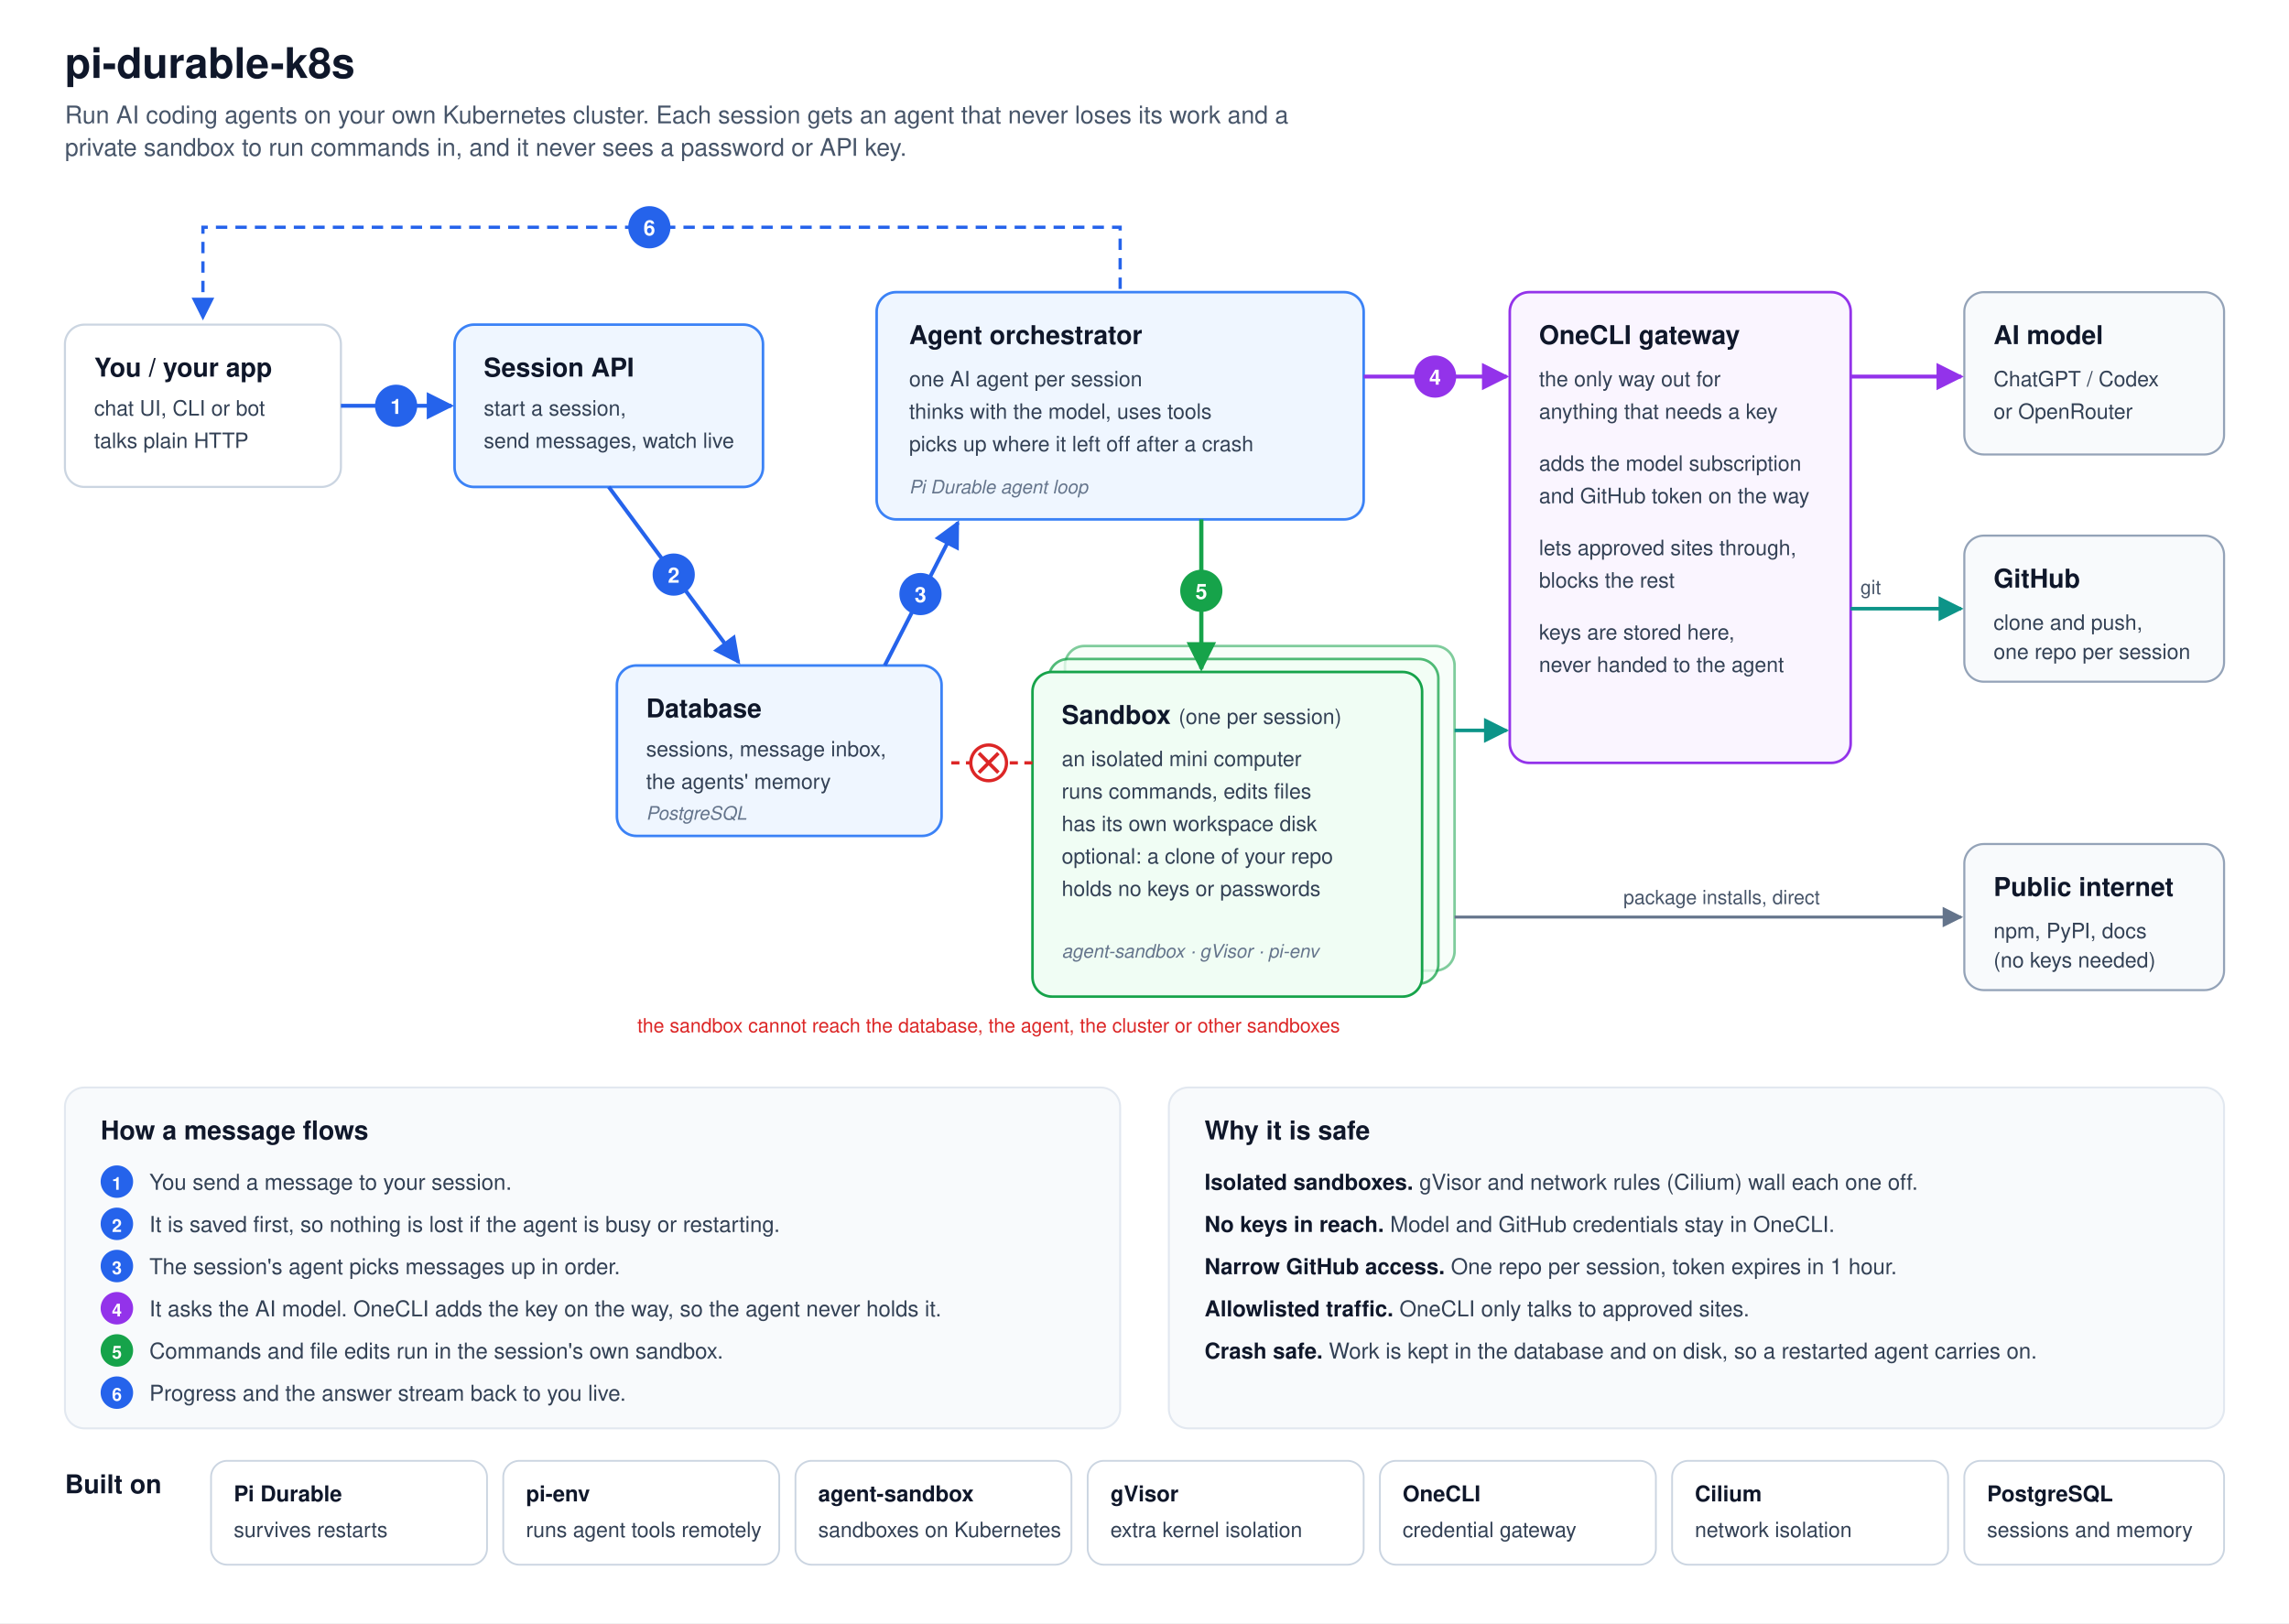
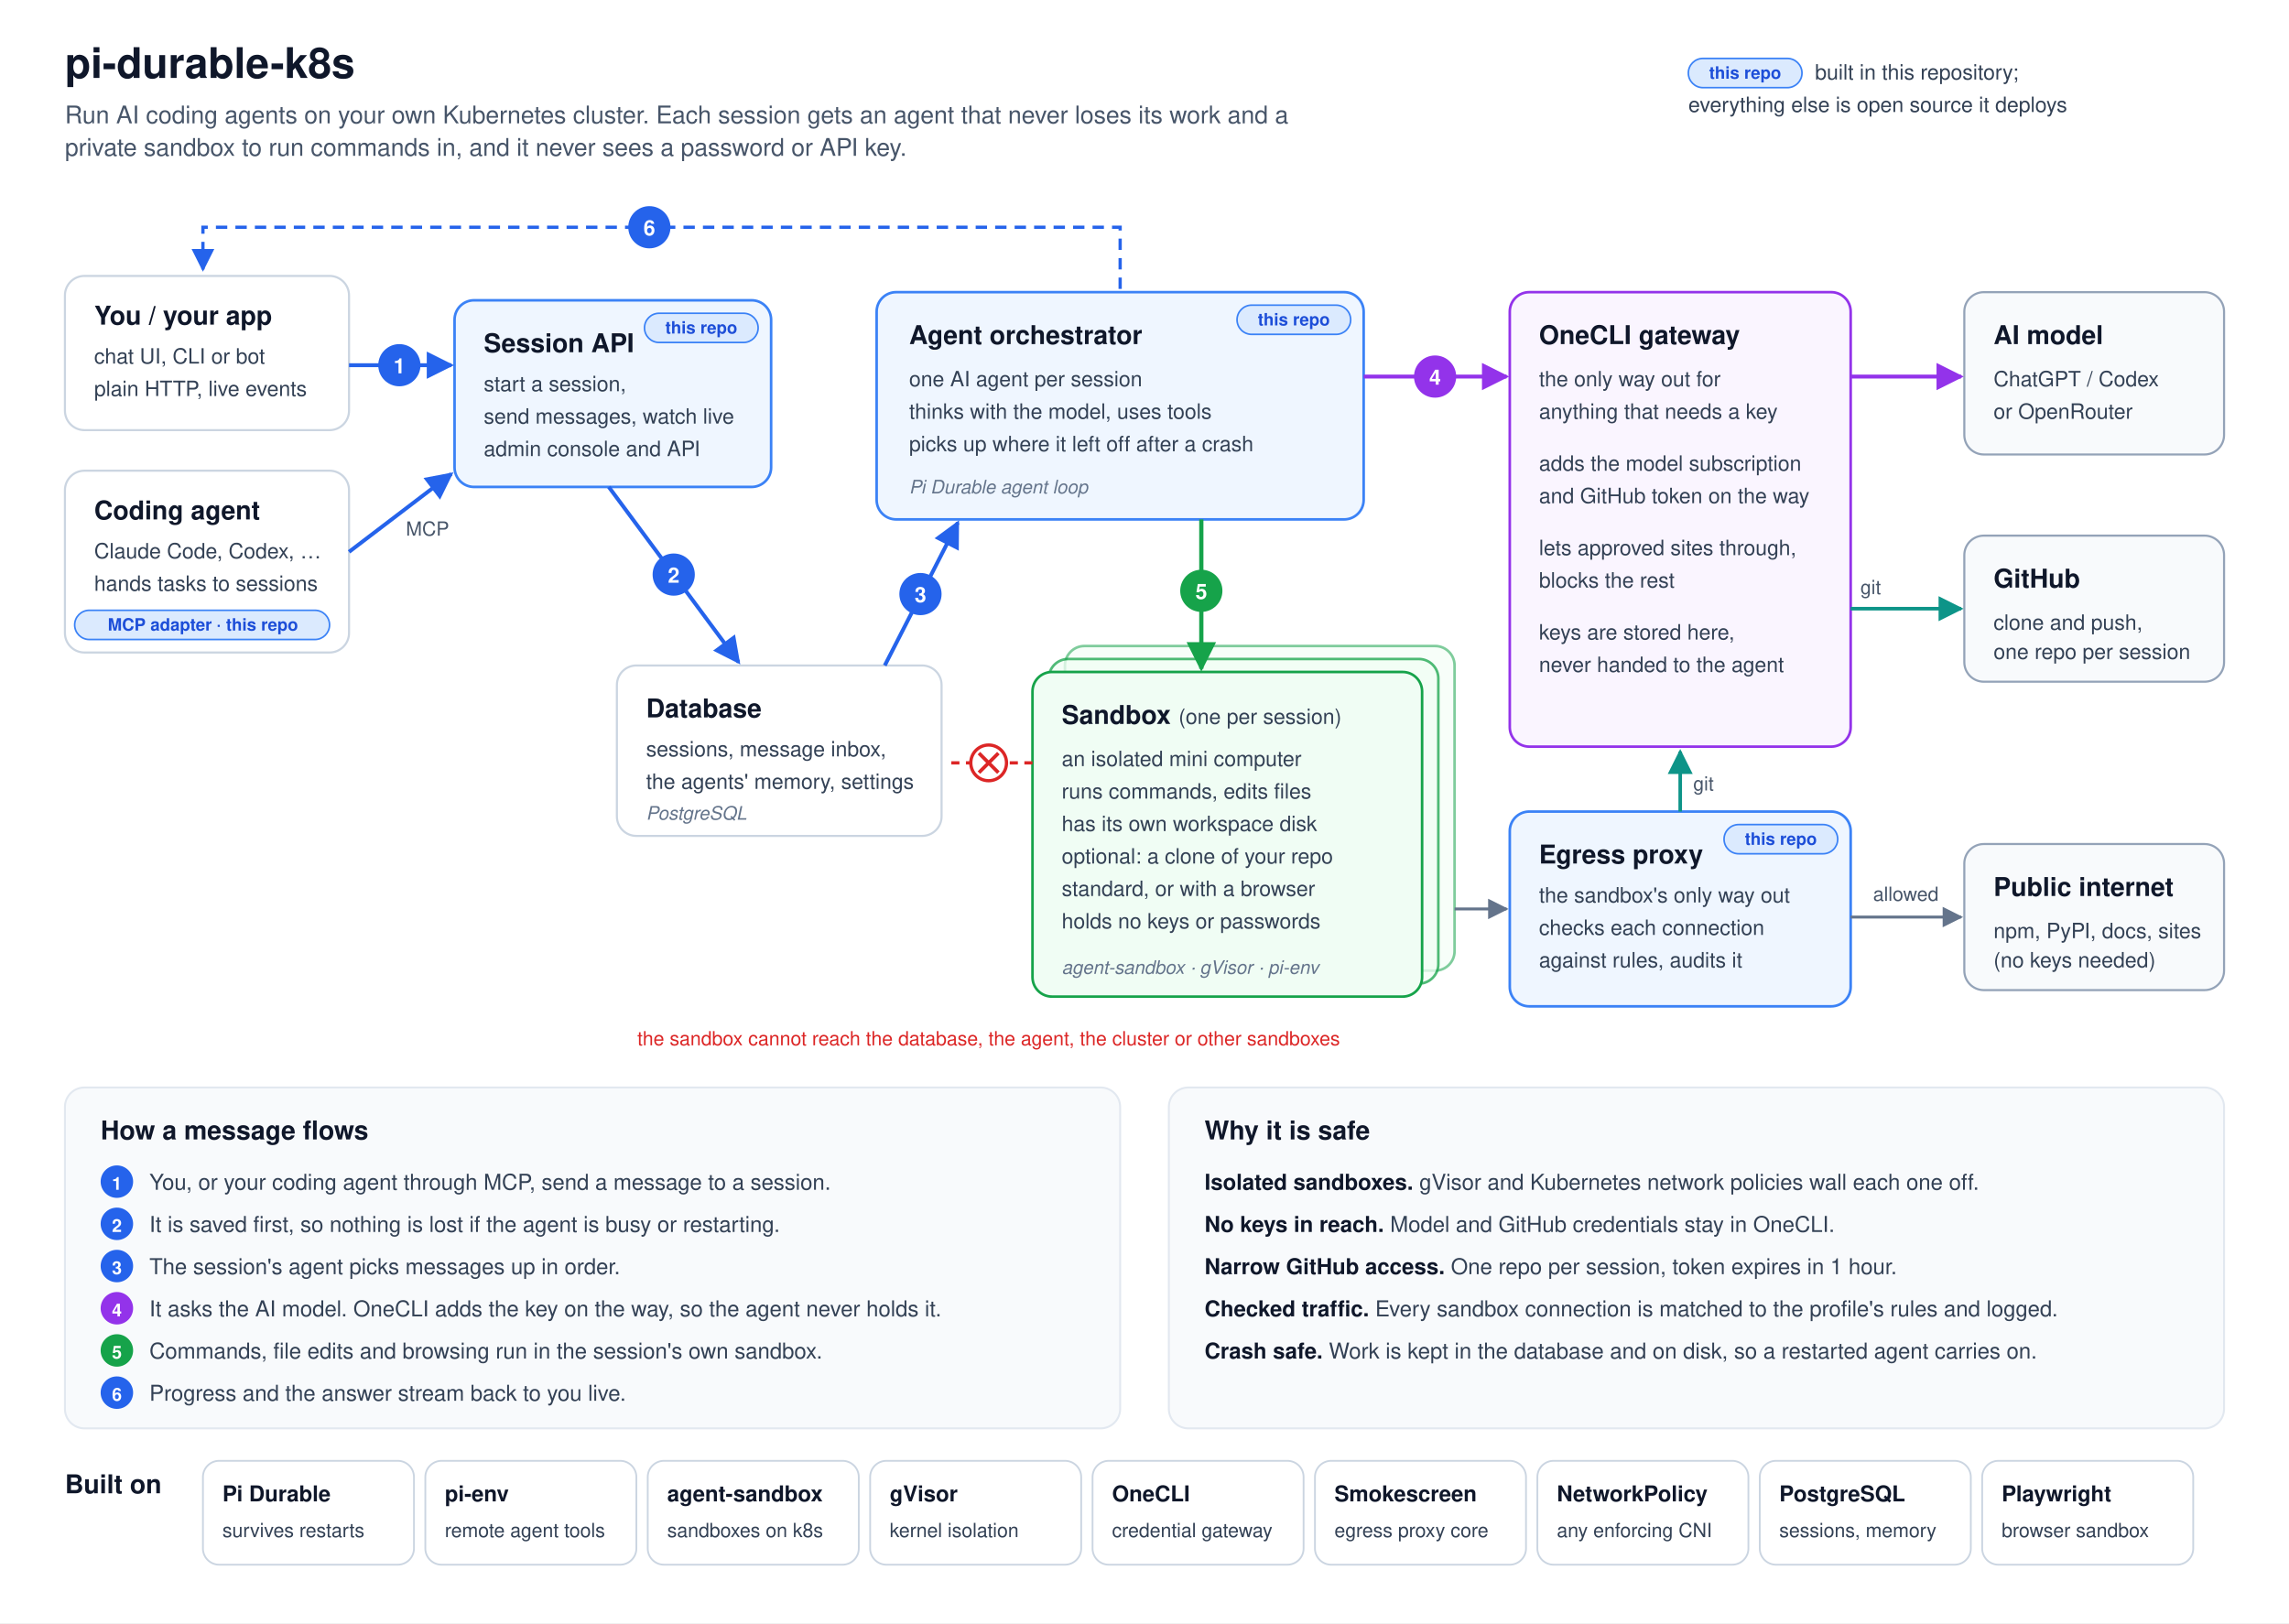
<svg xmlns="http://www.w3.org/2000/svg" viewBox="0 0 1410 1000" width="1410" height="1000" font-family="-apple-system, 'Segoe UI', Helvetica, Arial, sans-serif">
  <style>
    .t { font-size: 26px; font-weight: 700; fill: #0f172a; }
    .s { font-size: 15px; fill: #475569; }
    .h { font-size: 16px; font-weight: 700; fill: #0f172a; }
    .b { font-size: 13px; fill: #334155; }
    .tech { font-size: 11.5px; fill: #64748b; font-style: italic; }
    .ph { font-size: 16px; font-weight: 700; fill: #0f172a; }
    .p { font-size: 13.5px; fill: #334155; }
    .pb { font-size: 13.5px; fill: #0f172a; font-weight: 600; }
    .lbl { font-size: 12px; fill: #475569; paint-order: stroke; stroke: #ffffff; stroke-width: 5px; stroke-linejoin: round; }
    .num { font-size: 13px; font-weight: 700; fill: #ffffff; }
    .card { fill: #ffffff; stroke: #cbd5e1; stroke-width: 1.3; }
    .ours { fill: #eff6ff; stroke: #3b82f6; stroke-width: 1.6; }
    .sbx { fill: #f0fdf4; stroke: #16a34a; stroke-width: 1.6; }
    .gw { fill: #faf5ff; stroke: #9333ea; stroke-width: 1.6; }
    .ext { fill: #f8fafc; stroke: #94a3b8; stroke-width: 1.3; }
    .panel { fill: #f8fafc; stroke: #e2e8f0; stroke-width: 1.2; }
+     .tag { fill: #dbeafe; stroke: #3b82f6; stroke-width: 1; }
+     .tagt { font-size: 10.5px; font-weight: 600; fill: #1d4ed8; }
+     .bs { font-size: 12px; fill: #334155; }
    .chip { fill: #ffffff; stroke: #cbd5e1; stroke-width: 1.1; }
    .flow { stroke: #2563eb; stroke-width: 2.4; fill: none; marker-end: url(#mb); }
    .back { stroke: #2563eb; stroke-width: 2; fill: none; stroke-dasharray: 7 5; marker-end: url(#mb); }
    .model { stroke: #9333ea; stroke-width: 2.4; fill: none; marker-end: url(#mp); }
    .tool { stroke: #16a34a; stroke-width: 2.6; fill: none; marker-end: url(#mg); }
    .git { stroke: #0d9488; stroke-width: 2.2; fill: none; marker-end: url(#mt); }
    .web { stroke: #64748b; stroke-width: 1.8; fill: none; marker-end: url(#my); }
    .blocked { stroke: #dc2626; stroke-width: 2; fill: none; stroke-dasharray: 5 4; }
  </style>
  <defs>
    <marker id="mb" viewBox="0 0 10 10" refX="9" refY="5" markerWidth="7" markerHeight="7" orient="auto">
      <path d="M0,0 L10,5 L0,10 z" fill="#2563eb" />
    </marker>
    <marker id="mp" viewBox="0 0 10 10" refX="9" refY="5" markerWidth="7" markerHeight="7" orient="auto">
      <path d="M0,0 L10,5 L0,10 z" fill="#9333ea" />
    </marker>
    <marker id="mg" viewBox="0 0 10 10" refX="9" refY="5" markerWidth="7" markerHeight="7" orient="auto">
      <path d="M0,0 L10,5 L0,10 z" fill="#16a34a" />
    </marker>
    <marker id="mt" viewBox="0 0 10 10" refX="9" refY="5" markerWidth="7" markerHeight="7" orient="auto">
      <path d="M0,0 L10,5 L0,10 z" fill="#0d9488" />
    </marker>
    <marker id="my" viewBox="0 0 10 10" refX="9" refY="5" markerWidth="7" markerHeight="7" orient="auto">
      <path d="M0,0 L10,5 L0,10 z" fill="#64748b" />
    </marker>
  </defs>
  <rect width="1410" height="1000" fill="#ffffff" />
  <text class="t" x="40" y="48">pi-durable-k8s</text>
  <text class="s" x="40" y="76">Run AI coding agents on your own Kubernetes cluster. Each session gets an agent that never loses its work and a</text>
  <text class="s" x="40" y="96">private sandbox to run commands in, and it never sees a password or API key.</text>
-   <path class="back" d="M690,178 L690,140 L125,140 L125,196" />
+   <rect class="tag" x="1040" y="36" width="70" height="18" rx="9" />
+   <text class="tagt" x="1075" y="48.5" text-anchor="middle">this repo</text>
+   <text class="b" x="1118" y="49">built in this repository;</text>
+   <text class="b" x="1040" y="69">everything else is open source it deploys</text>
+   <path class="back" d="M690,178 L690,140 L125,140 L125,166" />
  <circle cx="400" cy="140" r="13" fill="#2563eb" />
  <text class="num" x="400" y="145" text-anchor="middle">6</text>
-   <rect class="card" x="40" y="200" width="170" height="100" rx="12" />
-   <text class="h" x="58" y="232">You / your app</text>
-   <text class="b" x="58" y="256">chat UI, CLI or bot</text>
-   <text class="b" x="58" y="276">talks plain HTTP</text>
-   <rect class="ours" x="280" y="200" width="190" height="100" rx="12" />
-   <text class="h" x="298" y="232">Session API</text>
-   <text class="b" x="298" y="256">start a session,</text>
-   <text class="b" x="298" y="276">send messages, watch live</text>
+   <rect class="card" x="40" y="170" width="175" height="95" rx="12" />
+   <text class="h" x="58" y="200">You / your app</text>
+   <text class="b" x="58" y="224">chat UI, CLI or bot</text>
+   <text class="b" x="58" y="244">plain HTTP, live events</text>
+   <rect class="card" x="40" y="290" width="175" height="112" rx="12" />
+   <text class="h" x="58" y="320">Coding agent</text>
+   <text class="b" x="58" y="344">Claude Code, Codex, …</text>
+   <text class="b" x="58" y="364">hands tasks to sessions</text>
+   <rect class="tag" x="46" y="376" width="157" height="18" rx="9" />
+   <text class="tagt" x="125" y="388.5" text-anchor="middle">MCP adapter · this repo</text>
+   <rect class="ours" x="280" y="185" width="195" height="115" rx="12" />
+   <text class="h" x="298" y="217">Session API</text>
+   <text class="b" x="298" y="241">start a session,</text>
+   <text class="b" x="298" y="261">send messages, watch live</text>
+   <text class="b" x="298" y="281">admin console and API</text>
+   <rect class="tag" x="397" y="193" width="70" height="18" rx="9" />
+   <text class="tagt" x="432" y="205.5" text-anchor="middle">this repo</text>
  <rect class="ours" x="540" y="180" width="300" height="140" rx="12" />
  <text class="h" x="560" y="212">Agent orchestrator</text>
  <text class="b" x="560" y="238">one AI agent per session</text>
  <text class="b" x="560" y="258">thinks with the model, uses tools</text>
  <text class="b" x="560" y="278">picks up where it left off after a crash</text>
  <text class="tech" x="560" y="304">Pi Durable agent loop</text>
-   <rect class="ours" x="380" y="410" width="200" height="105" rx="12" />
+   <rect class="tag" x="762" y="188" width="70" height="18" rx="9" />
+   <text class="tagt" x="797" y="200.5" text-anchor="middle">this repo</text>
+   <rect class="card" x="380" y="410" width="200" height="105" rx="12" />
  <text class="h" x="398" y="442">Database</text>
  <text class="b" x="398" y="466">sessions, message inbox,</text>
-   <text class="b" x="398" y="486">the agents' memory</text>
+   <text class="b" x="398" y="486">the agents' memory, settings</text>
  <text class="tech" x="398" y="505">PostgreSQL</text>
  <rect class="sbx" x="656" y="398" width="240" height="200" rx="12" opacity="0.55" />
  <rect class="sbx" x="646" y="406" width="240" height="200" rx="12" opacity="0.75" />
  <rect class="sbx" x="636" y="414" width="240" height="200" rx="12" />
  <text class="h" x="654" y="446">Sandbox</text>
  <text class="b" x="726" y="446">(one per session)</text>
  <text class="b" x="654" y="472">an isolated mini computer</text>
  <text class="b" x="654" y="492">runs commands, edits files</text>
  <text class="b" x="654" y="512">has its own workspace disk</text>
  <text class="b" x="654" y="532">optional: a clone of your repo</text>
-   <text class="b" x="654" y="552">holds no keys or passwords</text>
-   <text class="tech" x="654" y="590">agent-sandbox · gVisor · pi-env</text>
-   <rect class="gw" x="930" y="180" width="210" height="290" rx="12" />
+   <text class="b" x="654" y="552">standard, or with a browser</text>
+   <text class="b" x="654" y="572">holds no keys or passwords</text>
+   <text class="tech" x="654" y="600">agent-sandbox · gVisor · pi-env</text>
+   <rect class="gw" x="930" y="180" width="210" height="280" rx="12" />
  <text class="h" x="948" y="212">OneCLI gateway</text>
  <text class="b" x="948" y="238">the only way out for</text>
  <text class="b" x="948" y="258">anything that needs a key</text>
  <text class="b" x="948" y="290">adds the model subscription</text>
  <text class="b" x="948" y="310">and GitHub token on the way</text>
  <text class="b" x="948" y="342">lets approved sites through,</text>
  <text class="b" x="948" y="362">blocks the rest</text>
  <text class="b" x="948" y="394">keys are stored here,</text>
  <text class="b" x="948" y="414">never handed to the agent</text>
+   <rect class="ours" x="930" y="500" width="210" height="120" rx="12" />
+   <text class="h" x="948" y="532">Egress proxy</text>
+   <text class="b" x="948" y="556">the sandbox's only way out</text>
+   <text class="b" x="948" y="576">checks each connection</text>
+   <text class="b" x="948" y="596">against rules, audits it</text>
+   <rect class="tag" x="1062" y="508" width="70" height="18" rx="9" />
+   <text class="tagt" x="1097" y="520.5" text-anchor="middle">this repo</text>
  <rect class="ext" x="1210" y="180" width="160" height="100" rx="12" />
  <text class="h" x="1228" y="212">AI model</text>
  <text class="b" x="1228" y="238">ChatGPT / Codex</text>
  <text class="b" x="1228" y="258">or OpenRouter</text>
  <rect class="ext" x="1210" y="330" width="160" height="90" rx="12" />
  <text class="h" x="1228" y="362">GitHub</text>
  <text class="b" x="1228" y="388">clone and push,</text>
  <text class="b" x="1228" y="406">one repo per session</text>
  <rect class="ext" x="1210" y="520" width="160" height="90" rx="12" />
  <text class="h" x="1228" y="552">Public internet</text>
-   <text class="b" x="1228" y="578">npm, PyPI, docs</text>
+   <text class="b" x="1228" y="578">npm, PyPI, docs, sites</text>
  <text class="b" x="1228" y="596">(no keys needed)</text>
-   <path class="flow" d="M210,250 L278,250" />
-   <circle cx="244" cy="250" r="13" fill="#2563eb" />
-   <text class="num" x="244" y="255" text-anchor="middle">1</text>
+   <path class="flow" d="M215,225 L278,225" />
+   <circle cx="246" cy="225" r="13" fill="#2563eb" />
+   <text class="num" x="246" y="230" text-anchor="middle">1</text>
+   <path class="flow" d="M215,340 L278,292" />
+   <text class="lbl" x="250" y="330">MCP</text>
  <path class="flow" d="M375,300 L455,408" />
  <circle cx="415" cy="354" r="13" fill="#2563eb" />
  <text class="num" x="415" y="359" text-anchor="middle">2</text>
  <path class="flow" d="M545,410 L590,322" />
  <circle cx="567" cy="366" r="13" fill="#2563eb" />
  <text class="num" x="567" y="371" text-anchor="middle">3</text>
  <path class="model" d="M840,232 L928,232" />
  <path class="model" d="M1140,232 L1208,232" />
  <circle cx="884" cy="232" r="13" fill="#9333ea" />
  <text class="num" x="884" y="237" text-anchor="middle">4</text>
  <path class="tool" d="M740,320 L740,412" />
  <circle cx="740" cy="364" r="13" fill="#16a34a" />
  <text class="num" x="740" y="369" text-anchor="middle">5</text>
-   <path class="git" d="M896,450 L928,450" />
+   <path class="web" d="M896,560 L928,560" />
+   <path class="web" d="M1140,565 L1208,565" />
+   <text class="lbl" x="1174" y="555" text-anchor="middle">allowed</text>
+   <path class="git" d="M1035,500 L1035,463" />
+   <text class="lbl" x="1043" y="487">git</text>
  <path class="git" d="M1140,375 L1208,375" />
  <text class="lbl" x="1146" y="366">git</text>
-   <path class="web" d="M896,565 L1208,565" />
-   <text class="lbl" x="1000" y="557">package installs, direct</text>
  <path class="blocked" d="M636,470 L582,470" />
  <circle cx="609" cy="470" r="11" fill="#ffffff" stroke="#dc2626" stroke-width="2" />
  <path d="M603,464 L615,476 M615,464 L603,476" stroke="#dc2626" stroke-width="2.2" />
-   <text class="lbl" x="609" y="636" text-anchor="middle" style="fill:#dc2626">the sandbox cannot reach the database, the agent, the cluster or other sandboxes</text>
+   <text class="lbl" x="609" y="644" text-anchor="middle" style="fill:#dc2626">the sandbox cannot reach the database, the agent, the cluster or other sandboxes</text>
  <rect class="panel" x="40" y="670" width="650" height="210" rx="12" />
  <text class="ph" x="62" y="702">How a message flows</text>
  <circle cx="72" cy="728" r="10" fill="#2563eb" />
  <text class="num" x="72" y="733" text-anchor="middle" style="font-size:11px">1</text>
-   <text class="p" x="92" y="733">You send a message to your session.</text>
+   <text class="p" x="92" y="733">You, or your coding agent through MCP, send a message to a session.</text>
  <circle cx="72" cy="754" r="10" fill="#2563eb" />
  <text class="num" x="72" y="759" text-anchor="middle" style="font-size:11px">2</text>
  <text class="p" x="92" y="759">It is saved first, so nothing is lost if the agent is busy or restarting.</text>
  <circle cx="72" cy="780" r="10" fill="#2563eb" />
  <text class="num" x="72" y="785" text-anchor="middle" style="font-size:11px">3</text>
  <text class="p" x="92" y="785">The session's agent picks messages up in order.</text>
  <circle cx="72" cy="806" r="10" fill="#9333ea" />
  <text class="num" x="72" y="811" text-anchor="middle" style="font-size:11px">4</text>
  <text class="p" x="92" y="811">It asks the AI model. OneCLI adds the key on the way, so the agent never holds it.</text>
  <circle cx="72" cy="832" r="10" fill="#16a34a" />
  <text class="num" x="72" y="837" text-anchor="middle" style="font-size:11px">5</text>
-   <text class="p" x="92" y="837">Commands and file edits run in the session's own sandbox.</text>
+   <text class="p" x="92" y="837">Commands, file edits and browsing run in the session's own sandbox.</text>
  <circle cx="72" cy="858" r="10" fill="#2563eb" />
  <text class="num" x="72" y="863" text-anchor="middle" style="font-size:11px">6</text>
  <text class="p" x="92" y="863">Progress and the answer stream back to you live.</text>
  <rect class="panel" x="720" y="670" width="650" height="210" rx="12" />
  <text class="ph" x="742" y="702">Why it is safe</text>
  <text class="p" x="742" y="733">
-     <tspan class="pb">Isolated sandboxes.</tspan> gVisor and network rules (Cilium) wall each one off.</text>
+     <tspan class="pb">Isolated sandboxes.</tspan> gVisor and Kubernetes network policies wall each one off.</text>
  <text class="p" x="742" y="759">
    <tspan class="pb">No keys in reach.</tspan> Model and GitHub credentials stay in OneCLI.</text>
  <text class="p" x="742" y="785">
    <tspan class="pb">Narrow GitHub access.</tspan> One repo per session, token expires in 1 hour.</text>
  <text class="p" x="742" y="811">
-     <tspan class="pb">Allowlisted traffic.</tspan> OneCLI only talks to approved sites.</text>
+     <tspan class="pb">Checked traffic.</tspan> Every sandbox connection is matched to the profile's rules and logged.</text>
  <text class="p" x="742" y="837">
    <tspan class="pb">Crash safe.</tspan> Work is kept in the database and on disk, so a restarted agent carries on.</text>
  <text class="ph" x="40" y="920">Built on</text>
-   <rect class="chip" x="130" y="900" width="170" height="64" rx="10" />
-   <text class="pb" x="144" y="925">Pi Durable</text>
-   <text class="b" x="144" y="947">survives restarts</text>
-   <rect class="chip" x="310" y="900" width="170" height="64" rx="10" />
-   <text class="pb" x="324" y="925">pi-env</text>
-   <text class="b" x="324" y="947">runs agent tools remotely</text>
-   <rect class="chip" x="490" y="900" width="170" height="64" rx="10" />
-   <text class="pb" x="504" y="925">agent-sandbox</text>
-   <text class="b" x="504" y="947">sandboxes on Kubernetes</text>
-   <rect class="chip" x="670" y="900" width="170" height="64" rx="10" />
-   <text class="pb" x="684" y="925">gVisor</text>
-   <text class="b" x="684" y="947">extra kernel isolation</text>
-   <rect class="chip" x="850" y="900" width="170" height="64" rx="10" />
-   <text class="pb" x="864" y="925">OneCLI</text>
-   <text class="b" x="864" y="947">credential gateway</text>
-   <rect class="chip" x="1030" y="900" width="170" height="64" rx="10" />
-   <text class="pb" x="1044" y="925">Cilium</text>
-   <text class="b" x="1044" y="947">network isolation</text>
-   <rect class="chip" x="1210" y="900" width="160" height="64" rx="10" />
-   <text class="pb" x="1224" y="925">PostgreSQL</text>
-   <text class="b" x="1224" y="947">sessions and memory</text>
+   <rect class="chip" x="125" y="900" width="130" height="64" rx="10" />
+   <text class="pb" x="137" y="925">Pi Durable</text>
+   <text class="bs" x="137" y="947">survives restarts</text>
+   <rect class="chip" x="262" y="900" width="130" height="64" rx="10" />
+   <text class="pb" x="274" y="925">pi-env</text>
+   <text class="bs" x="274" y="947">remote agent tools</text>
+   <rect class="chip" x="399" y="900" width="130" height="64" rx="10" />
+   <text class="pb" x="411" y="925">agent-sandbox</text>
+   <text class="bs" x="411" y="947">sandboxes on k8s</text>
+   <rect class="chip" x="536" y="900" width="130" height="64" rx="10" />
+   <text class="pb" x="548" y="925">gVisor</text>
+   <text class="bs" x="548" y="947">kernel isolation</text>
+   <rect class="chip" x="673" y="900" width="130" height="64" rx="10" />
+   <text class="pb" x="685" y="925">OneCLI</text>
+   <text class="bs" x="685" y="947">credential gateway</text>
+   <rect class="chip" x="810" y="900" width="130" height="64" rx="10" />
+   <text class="pb" x="822" y="925">Smokescreen</text>
+   <text class="bs" x="822" y="947">egress proxy core</text>
+   <rect class="chip" x="947" y="900" width="130" height="64" rx="10" />
+   <text class="pb" x="959" y="925">NetworkPolicy</text>
+   <text class="bs" x="959" y="947">any enforcing CNI</text>
+   <rect class="chip" x="1084" y="900" width="130" height="64" rx="10" />
+   <text class="pb" x="1096" y="925">PostgreSQL</text>
+   <text class="bs" x="1096" y="947">sessions, memory</text>
+   <rect class="chip" x="1221" y="900" width="130" height="64" rx="10" />
+   <text class="pb" x="1233" y="925">Playwright</text>
+   <text class="bs" x="1233" y="947">browser sandbox</text>
</svg>
